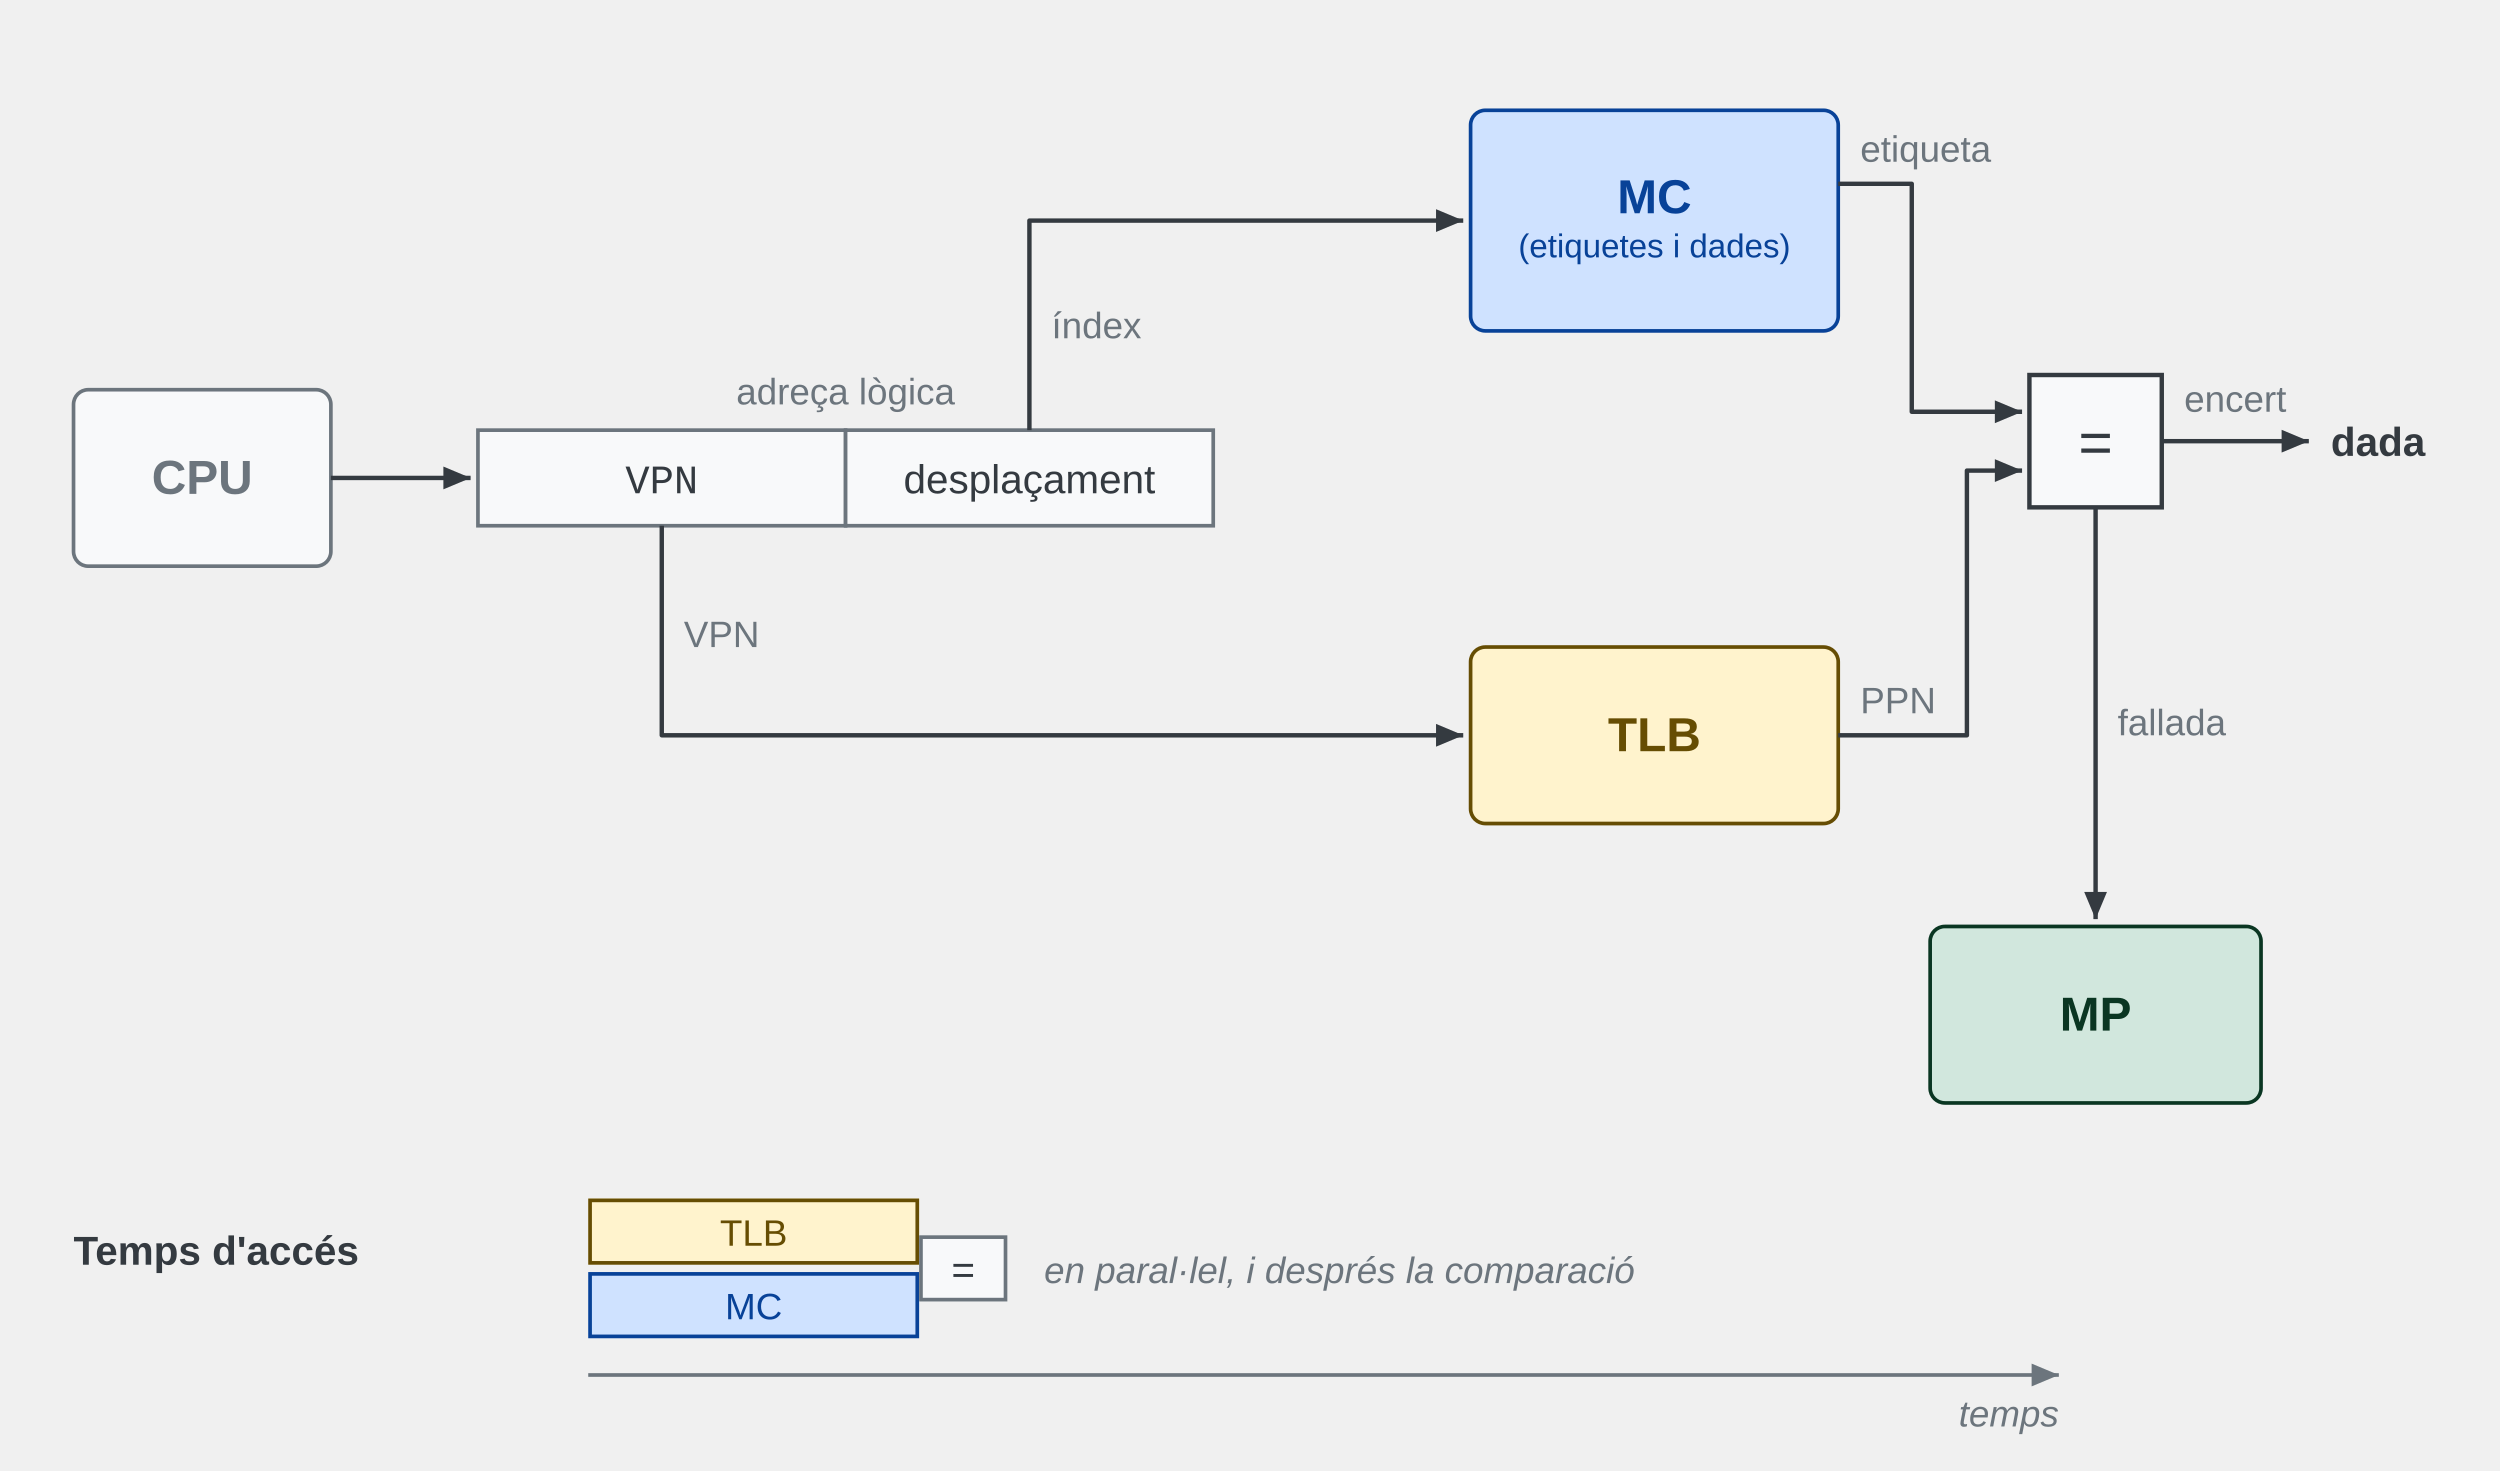
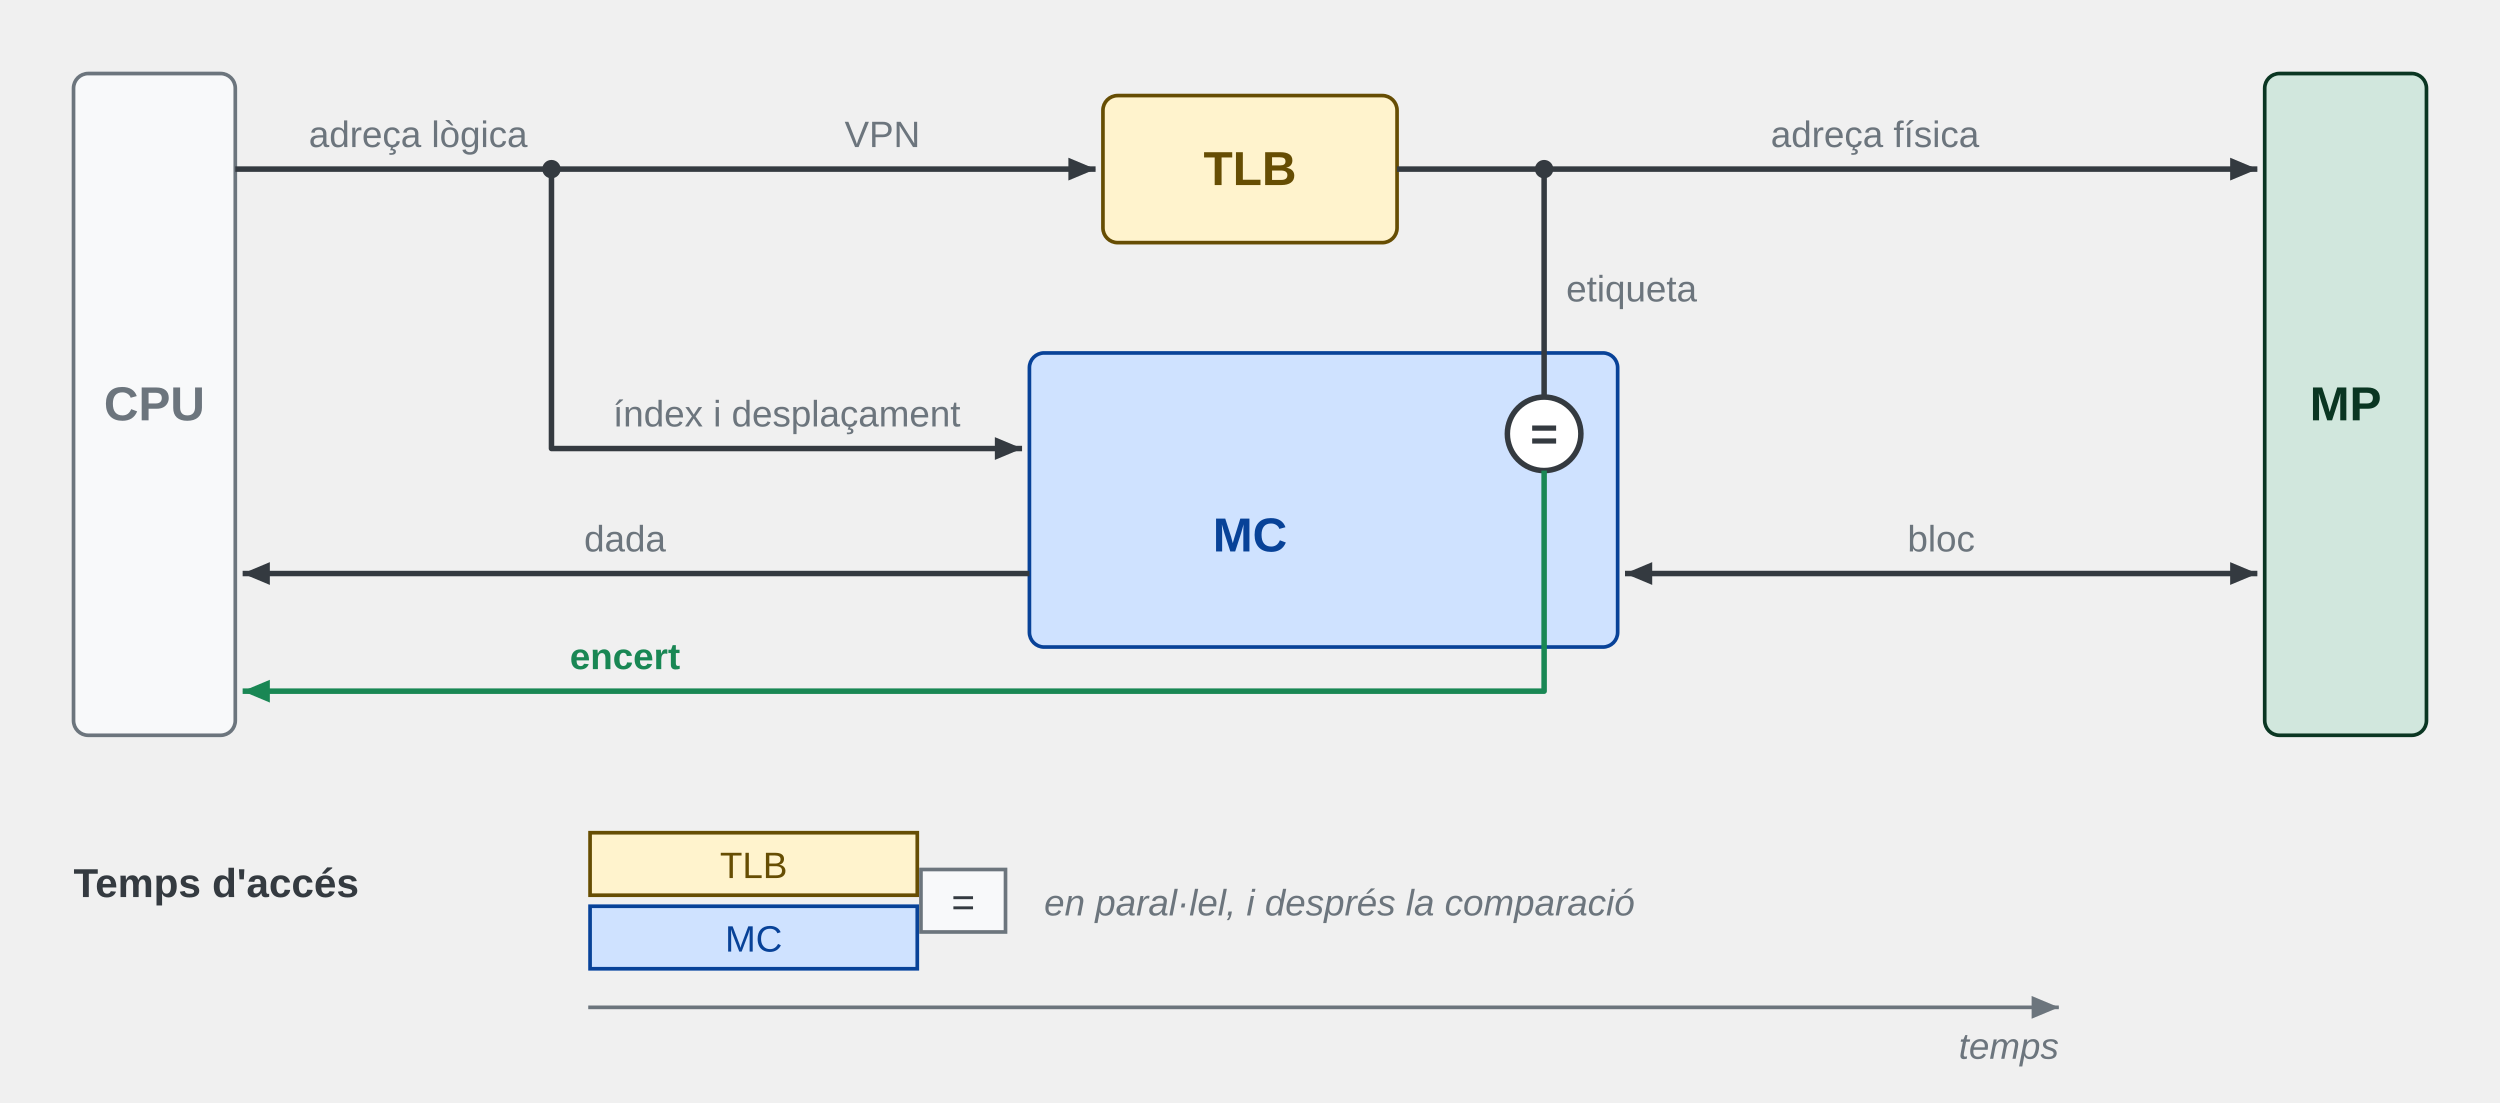
- <svg xmlns="http://www.w3.org/2000/svg" width="100%" viewBox="0 0 680 400" role="img">
-   <rect x="20" y="106" width="70" height="48" rx="4" fill="#f8f9fa" stroke="#6c757d" stroke-width="1" />
-   <text x="55.0" y="134.333" font-family="'Liberation Sans', Arial, Helvetica, sans-serif" font-size="13" fill="#6c757d" text-anchor="middle" font-weight="bold">CPU</text>
-   <line x1="90" y1="130" x2="128" y2="130" stroke="#343a40" stroke-width="1.2" />
-   <polygon points="128,130 120.6,133.1 120.6,126.9" fill="#343a40" />
-   <text x="230" y="110" font-family="'Liberation Sans', Arial, Helvetica, sans-serif" font-size="10" fill="#6c757d" text-anchor="middle">adreça lògica</text>
-   <rect x="130" y="117" width="100" height="26" fill="#f8f9fa" stroke="#6c757d" stroke-width="1" />
-   <text x="180.0" y="134.167" font-family="'Liberation Mono', 'Courier New', Courier, monospace" font-size="11" fill="#343a40" text-anchor="middle">VPN</text>
-   <rect x="230" y="117" width="100" height="26" fill="#f8f9fa" stroke="#6c757d" stroke-width="1" />
-   <text x="280.0" y="134.167" font-family="'Liberation Sans', Arial, Helvetica, sans-serif" font-size="11" fill="#343a40" text-anchor="middle">desplaçament</text>
-   <rect x="400" y="30" width="100" height="60" rx="4" fill="#cfe2ff" stroke="#084298" stroke-width="1" />
-   <text x="450" y="58" font-family="'Liberation Sans', Arial, Helvetica, sans-serif" font-size="13" fill="#084298" text-anchor="middle" font-weight="bold">MC</text>
-   <text x="450" y="70" font-family="'Liberation Sans', Arial, Helvetica, sans-serif" font-size="9" fill="#084298" text-anchor="middle">(etiquetes i dades)</text>
-   <rect x="400" y="176" width="100" height="48" rx="4" fill="#fff3cd" stroke="#664d03" stroke-width="1" />
-   <text x="450.0" y="204.333" font-family="'Liberation Sans', Arial, Helvetica, sans-serif" font-size="13" fill="#664d03" text-anchor="middle" font-weight="bold">TLB</text>
-   <polyline points="280,117 280,60 398,60" fill="none" stroke="#343a40" stroke-width="1.2" stroke-linejoin="round" />
-   <polygon points="398,60 390.6,63.1 390.6,56.9" fill="#343a40" />
-   <text x="286" y="92" font-family="'Liberation Sans', Arial, Helvetica, sans-serif" font-size="10" fill="#6c757d" text-anchor="start">índex</text>
-   <polyline points="180,143 180,200 398,200" fill="none" stroke="#343a40" stroke-width="1.2" stroke-linejoin="round" />
-   <polygon points="398,200 390.6,203.1 390.6,196.9" fill="#343a40" />
-   <text x="186" y="176" font-family="'Liberation Sans', Arial, Helvetica, sans-serif" font-size="10" fill="#6c757d" text-anchor="start">VPN</text>
-   <rect x="552" y="102" width="36" height="36" fill="#f8f9fa" stroke="#343a40" stroke-width="1.2" />
-   <text x="570.0" y="125.833" font-family="'Liberation Sans', Arial, Helvetica, sans-serif" font-size="16" fill="#343a40" text-anchor="middle">=</text>
-   <polyline points="500,50 520,50 520,112 550,112" fill="none" stroke="#343a40" stroke-width="1.2" stroke-linejoin="round" />
-   <polygon points="550,112 542.6,115.1 542.6,108.9" fill="#343a40" />
-   <text x="506" y="44" font-family="'Liberation Sans', Arial, Helvetica, sans-serif" font-size="10" fill="#6c757d" text-anchor="start">etiqueta</text>
-   <polyline points="500,200 535,200 535,128 550,128" fill="none" stroke="#343a40" stroke-width="1.2" stroke-linejoin="round" />
-   <polygon points="550,128 542.6,131.1 542.6,124.9" fill="#343a40" />
-   <text x="506" y="194" font-family="'Liberation Sans', Arial, Helvetica, sans-serif" font-size="10" fill="#6c757d" text-anchor="start">PPN</text>
-   <line x1="588" y1="120" x2="628" y2="120" stroke="#343a40" stroke-width="1.2" />
-   <polygon points="628,120 620.6,123.1 620.6,116.9" fill="#343a40" />
-   <text x="608" y="112" font-family="'Liberation Sans', Arial, Helvetica, sans-serif" font-size="10" fill="#6c757d" text-anchor="middle">encert</text>
-   <text x="634" y="124" font-family="'Liberation Sans', Arial, Helvetica, sans-serif" font-size="11" fill="#343a40" text-anchor="start" font-weight="bold">dada</text>
-   <line x1="570" y1="138" x2="570" y2="250" stroke="#343a40" stroke-width="1.2" />
-   <polygon points="570,250 566.9,242.6 573.1,242.6" fill="#343a40" />
-   <text x="576" y="200" font-family="'Liberation Sans', Arial, Helvetica, sans-serif" font-size="10" fill="#6c757d" text-anchor="start">fallada</text>
-   <rect x="525" y="252" width="90" height="48" rx="4" fill="#d1e7dd" stroke="#0a3622" stroke-width="1" />
-   <text x="570.0" y="280.333" font-family="'Liberation Sans', Arial, Helvetica, sans-serif" font-size="13" fill="#0a3622" text-anchor="middle" font-weight="bold">MP</text>
-   <text x="20" y="344" font-family="'Liberation Sans', Arial, Helvetica, sans-serif" font-size="11" fill="#343a40" text-anchor="start" font-weight="bold">Temps d'accés</text>
-   <rect x="160" y="326" width="90" height="18" fill="#fff3cd" />
-   <rect x="160.5" y="326.5" width="89" height="17" fill="none" stroke="#664d03" stroke-width="1" />
-   <text x="205.0" y="338.833" font-family="'Liberation Sans', Arial, Helvetica, sans-serif" font-size="10" fill="#664d03" text-anchor="middle">TLB</text>
-   <rect x="160" y="346" width="90" height="18" fill="#cfe2ff" />
-   <rect x="160.5" y="346.5" width="89" height="17" fill="none" stroke="#084298" stroke-width="1" />
-   <text x="205.0" y="358.833" font-family="'Liberation Sans', Arial, Helvetica, sans-serif" font-size="10" fill="#084298" text-anchor="middle">MC</text>
-   <rect x="250" y="336" width="24" height="18" fill="#f8f9fa" />
-   <rect x="250.5" y="336.5" width="23" height="17" fill="none" stroke="#6c757d" stroke-width="1" />
-   <text x="262.0" y="349.167" font-family="'Liberation Sans', Arial, Helvetica, sans-serif" font-size="11" fill="#343a40" text-anchor="middle">=</text>
-   <text x="284" y="349" font-family="'Liberation Sans', Arial, Helvetica, sans-serif" font-size="10" fill="#6c757d" text-anchor="start" font-style="italic">en paral·lel, i després la comparació</text>
-   <line x1="160" y1="374" x2="560" y2="374" stroke="#6c757d" stroke-width="1" />
-   <polygon points="560,374 552.6,377.1 552.6,370.9" fill="#6c757d" />
-   <text x="560" y="388" font-family="'Liberation Sans', Arial, Helvetica, sans-serif" font-size="10" fill="#6c757d" text-anchor="end" font-style="italic">temps</text>
+ <svg xmlns="http://www.w3.org/2000/svg" width="100%" viewBox="0 0 680 300" role="img">
+   <rect x="20" y="20" width="44" height="180" rx="4" fill="#f8f9fa" stroke="#6c757d" stroke-width="1" />
+   <text x="42.0" y="114.333" font-family="'Liberation Sans', Arial, Helvetica, sans-serif" font-size="13" fill="#6c757d" text-anchor="middle" font-weight="bold">CPU</text>
+   <rect x="616" y="20" width="44" height="180" rx="4" fill="#d1e7dd" stroke="#0a3622" stroke-width="1" />
+   <text x="638.0" y="114.333" font-family="'Liberation Sans', Arial, Helvetica, sans-serif" font-size="13" fill="#0a3622" text-anchor="middle" font-weight="bold">MP</text>
+   <rect x="300" y="26" width="80" height="40" rx="4" fill="#fff3cd" stroke="#664d03" stroke-width="1" />
+   <text x="340.0" y="50.333" font-family="'Liberation Sans', Arial, Helvetica, sans-serif" font-size="13" fill="#664d03" text-anchor="middle" font-weight="bold">TLB</text>
+   <rect x="280" y="96" width="160" height="80" rx="4" fill="#cfe2ff" stroke="#084298" stroke-width="1" />
+   <text x="340" y="150" font-family="'Liberation Sans', Arial, Helvetica, sans-serif" font-size="13" fill="#084298" text-anchor="middle" font-weight="bold">MC</text>
+   <polyline points="64,46 298,46" fill="none" stroke="#343a40" stroke-width="1.5" stroke-linejoin="round" />
+   <polygon points="298,46 290.6,49.1 290.6,42.9" fill="#343a40" />
+   <text x="84" y="40" font-family="'Liberation Sans', Arial, Helvetica, sans-serif" font-size="10" fill="#6c757d" text-anchor="start">adreça lògica</text>
+   <text x="240" y="40" font-family="'Liberation Sans', Arial, Helvetica, sans-serif" font-size="10" fill="#6c757d" text-anchor="middle">VPN</text>
+   <circle cx="150" cy="46" r="2.5" fill="#343a40" />
+   <polyline points="150,46 150,122 278,122" fill="none" stroke="#343a40" stroke-width="1.5" stroke-linejoin="round" />
+   <polygon points="278,122 270.6,125.1 270.6,118.9" fill="#343a40" />
+   <text x="214" y="116" font-family="'Liberation Sans', Arial, Helvetica, sans-serif" font-size="10" fill="#6c757d" text-anchor="middle">índex i desplaçament</text>
+   <polyline points="380,46 614,46" fill="none" stroke="#343a40" stroke-width="1.5" stroke-linejoin="round" />
+   <polygon points="614,46 606.6,49.1 606.6,42.9" fill="#343a40" />
+   <text x="510" y="40" font-family="'Liberation Sans', Arial, Helvetica, sans-serif" font-size="10" fill="#6c757d" text-anchor="middle">adreça física</text>
+   <circle cx="420" cy="46" r="2.5" fill="#343a40" />
+   <polyline points="420,46 420,108" fill="none" stroke="#343a40" stroke-width="1.5" stroke-linejoin="round" />
+   <text x="426" y="82" font-family="'Liberation Sans', Arial, Helvetica, sans-serif" font-size="10" fill="#6c757d" text-anchor="start">etiqueta</text>
+   <circle cx="420" cy="118" r="10" fill="#ffffff" stroke="#343a40" stroke-width="1.5" />
+   <text x="420" y="122.5" font-family="'Liberation Sans', Arial, Helvetica, sans-serif" font-size="13" fill="#343a40" text-anchor="middle" font-weight="bold">=</text>
+   <polyline points="280,156 66,156" fill="none" stroke="#343a40" stroke-width="1.5" stroke-linejoin="round" />
+   <polygon points="66,156 73.4,152.9 73.4,159.1" fill="#343a40" />
+   <text x="170" y="150" font-family="'Liberation Sans', Arial, Helvetica, sans-serif" font-size="10" fill="#6c757d" text-anchor="middle">dada</text>
+   <polyline points="420,128 420,188 66,188" fill="none" stroke="#198754" stroke-width="1.5" stroke-linejoin="round" />
+   <polygon points="66,188 73.4,184.9 73.4,191.1" fill="#198754" />
+   <text x="170" y="182" font-family="'Liberation Sans', Arial, Helvetica, sans-serif" font-size="10" fill="#198754" text-anchor="middle" font-weight="bold">encert</text>
+   <line x1="442" y1="156" x2="614" y2="156" stroke="#343a40" stroke-width="1.5" />
+   <polygon points="614,156 606.6,159.1 606.6,152.9" fill="#343a40" />
+   <polygon points="442,156 449.4,152.9 449.4,159.1" fill="#343a40" />
+   <text x="528" y="150" font-family="'Liberation Sans', Arial, Helvetica, sans-serif" font-size="10" fill="#6c757d" text-anchor="middle">bloc</text>
+   <text x="20" y="244" font-family="'Liberation Sans', Arial, Helvetica, sans-serif" font-size="11" fill="#343a40" text-anchor="start" font-weight="bold">Temps d'accés</text>
+   <rect x="160" y="226" width="90" height="18" fill="#fff3cd" />
+   <rect x="160.5" y="226.5" width="89" height="17" fill="none" stroke="#664d03" stroke-width="1" />
+   <text x="205.0" y="238.833" font-family="'Liberation Sans', Arial, Helvetica, sans-serif" font-size="10" fill="#664d03" text-anchor="middle">TLB</text>
+   <rect x="160" y="246" width="90" height="18" fill="#cfe2ff" />
+   <rect x="160.5" y="246.5" width="89" height="17" fill="none" stroke="#084298" stroke-width="1" />
+   <text x="205.0" y="258.833" font-family="'Liberation Sans', Arial, Helvetica, sans-serif" font-size="10" fill="#084298" text-anchor="middle">MC</text>
+   <rect x="250" y="236" width="24" height="18" fill="#f8f9fa" />
+   <rect x="250.5" y="236.5" width="23" height="17" fill="none" stroke="#6c757d" stroke-width="1" />
+   <text x="262.0" y="249.167" font-family="'Liberation Sans', Arial, Helvetica, sans-serif" font-size="11" fill="#343a40" text-anchor="middle">=</text>
+   <text x="284" y="249" font-family="'Liberation Sans', Arial, Helvetica, sans-serif" font-size="10" fill="#6c757d" text-anchor="start" font-style="italic">en paral·lel, i després la comparació</text>
+   <line x1="160" y1="274" x2="560" y2="274" stroke="#6c757d" stroke-width="1" />
+   <polygon points="560,274 552.6,277.1 552.6,270.9" fill="#6c757d" />
+   <text x="560" y="288" font-family="'Liberation Sans', Arial, Helvetica, sans-serif" font-size="10" fill="#6c757d" text-anchor="end" font-style="italic">temps</text>
</svg>
